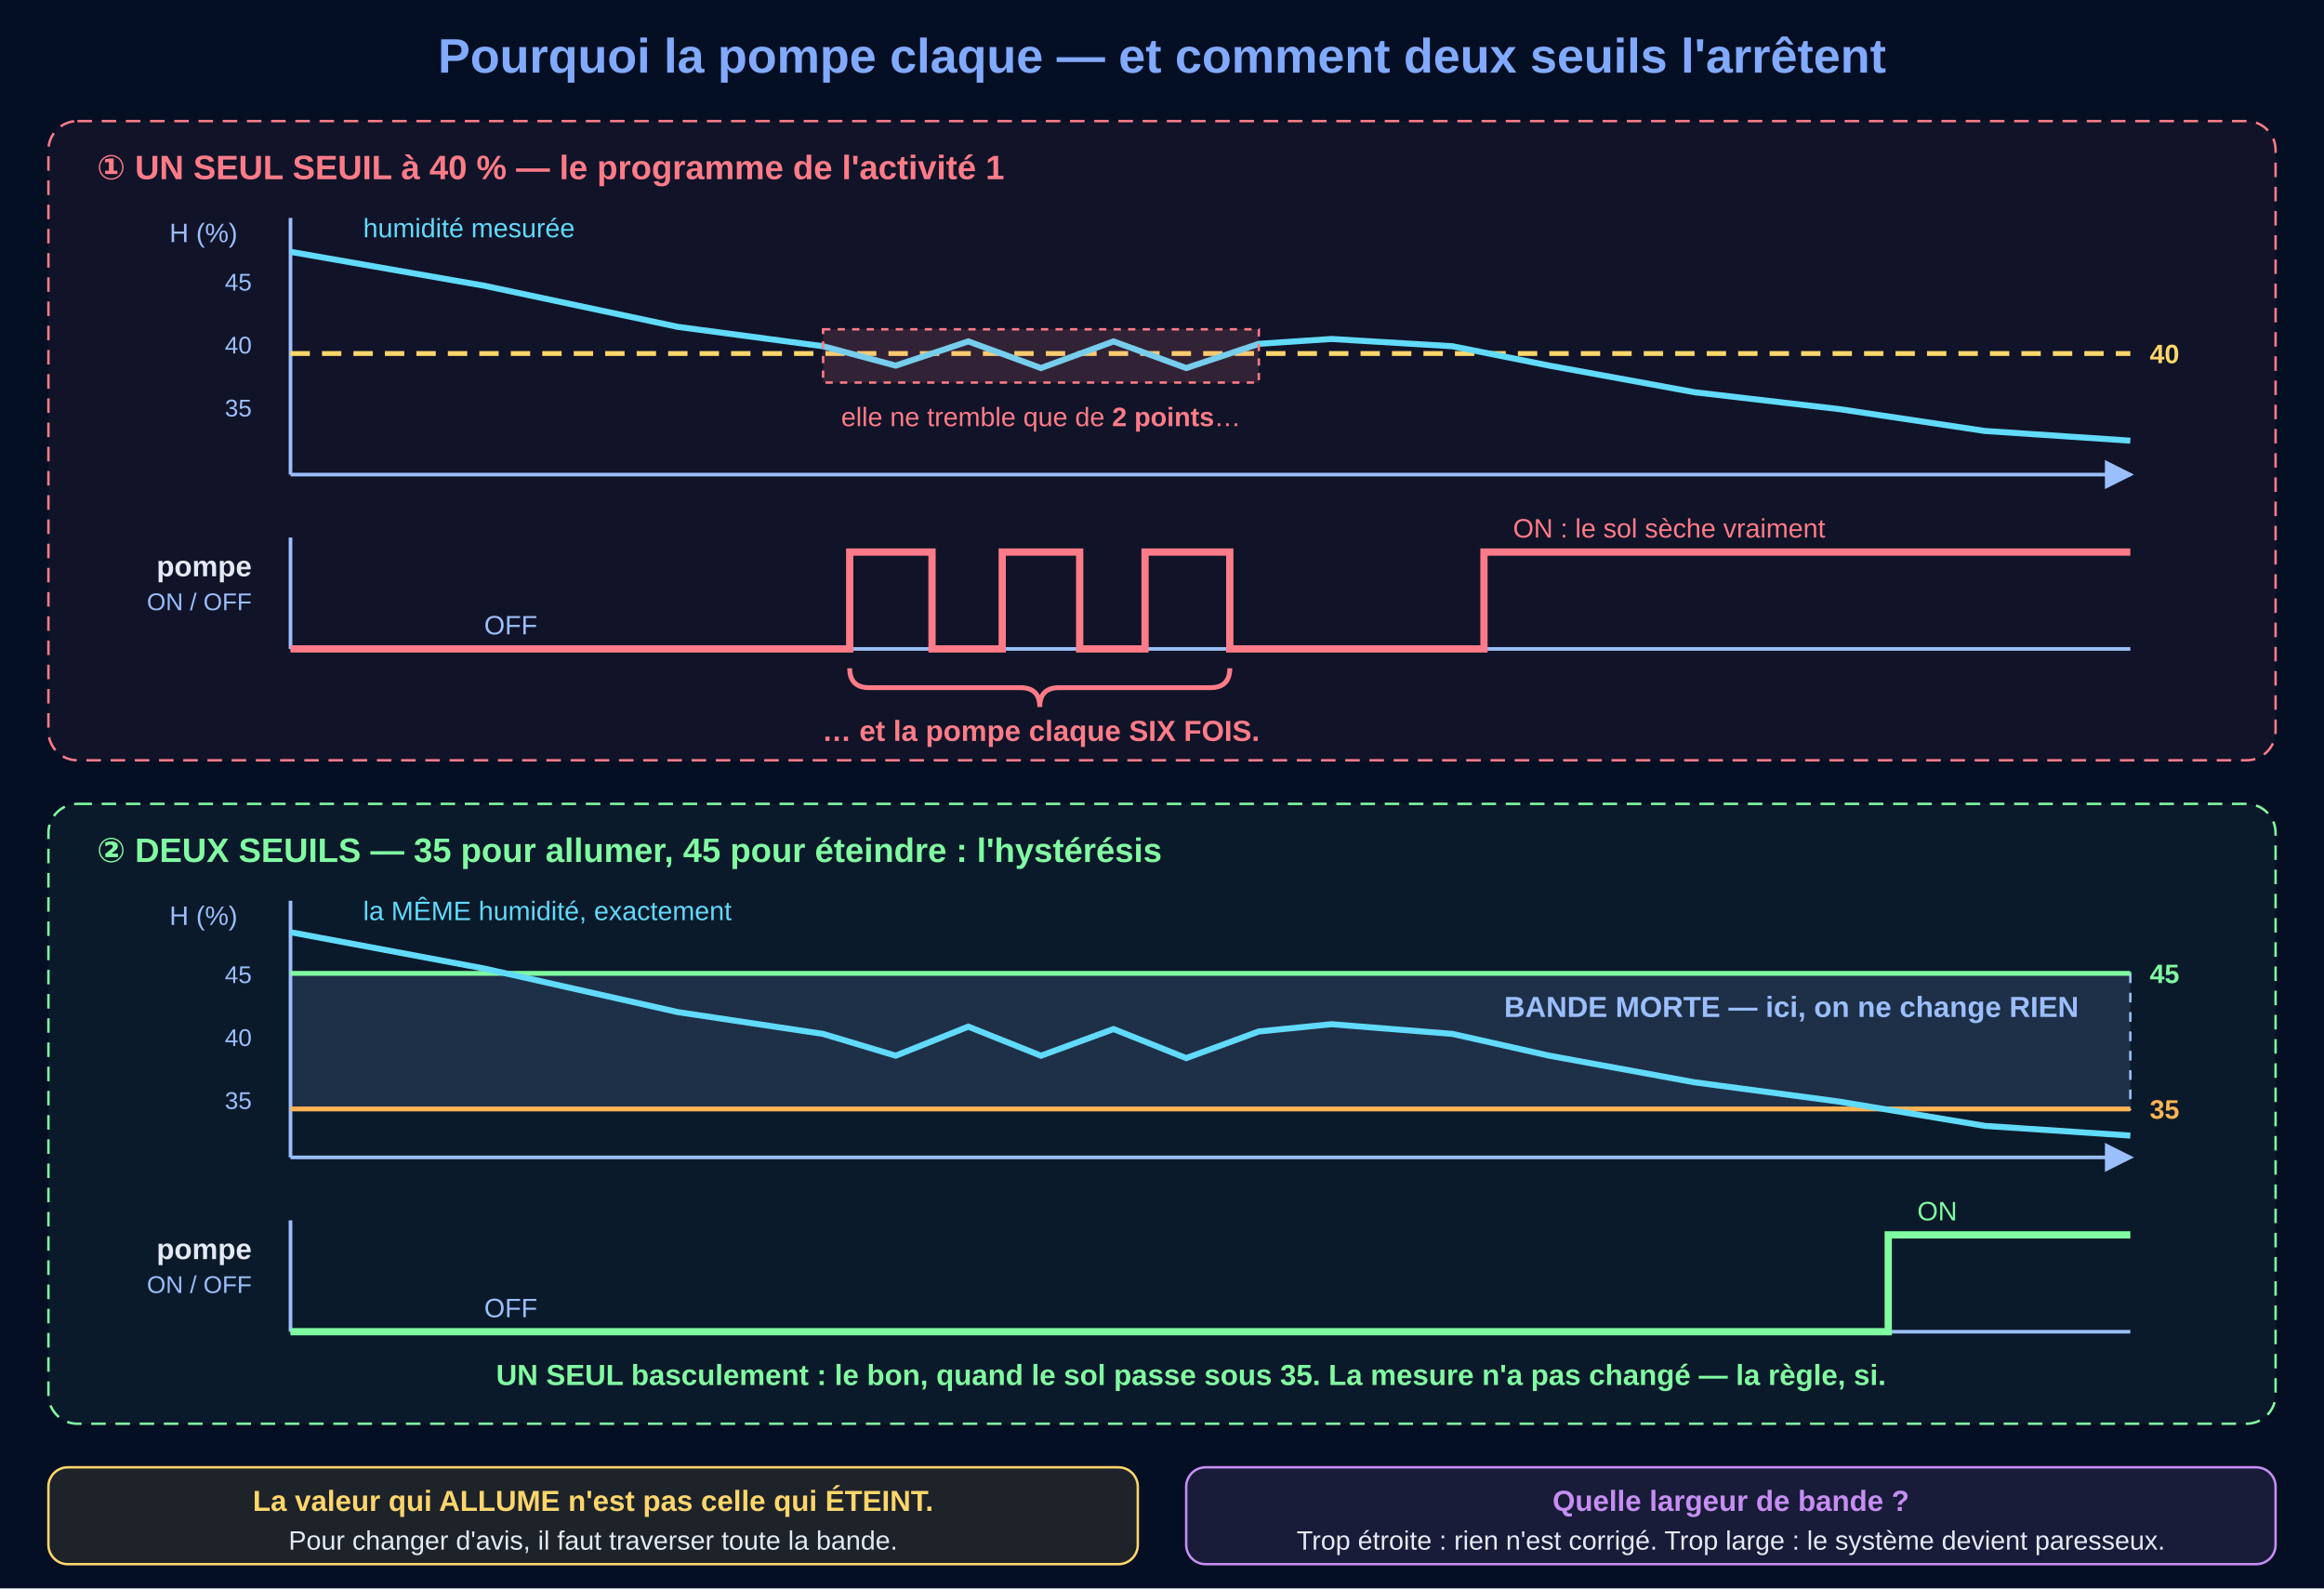
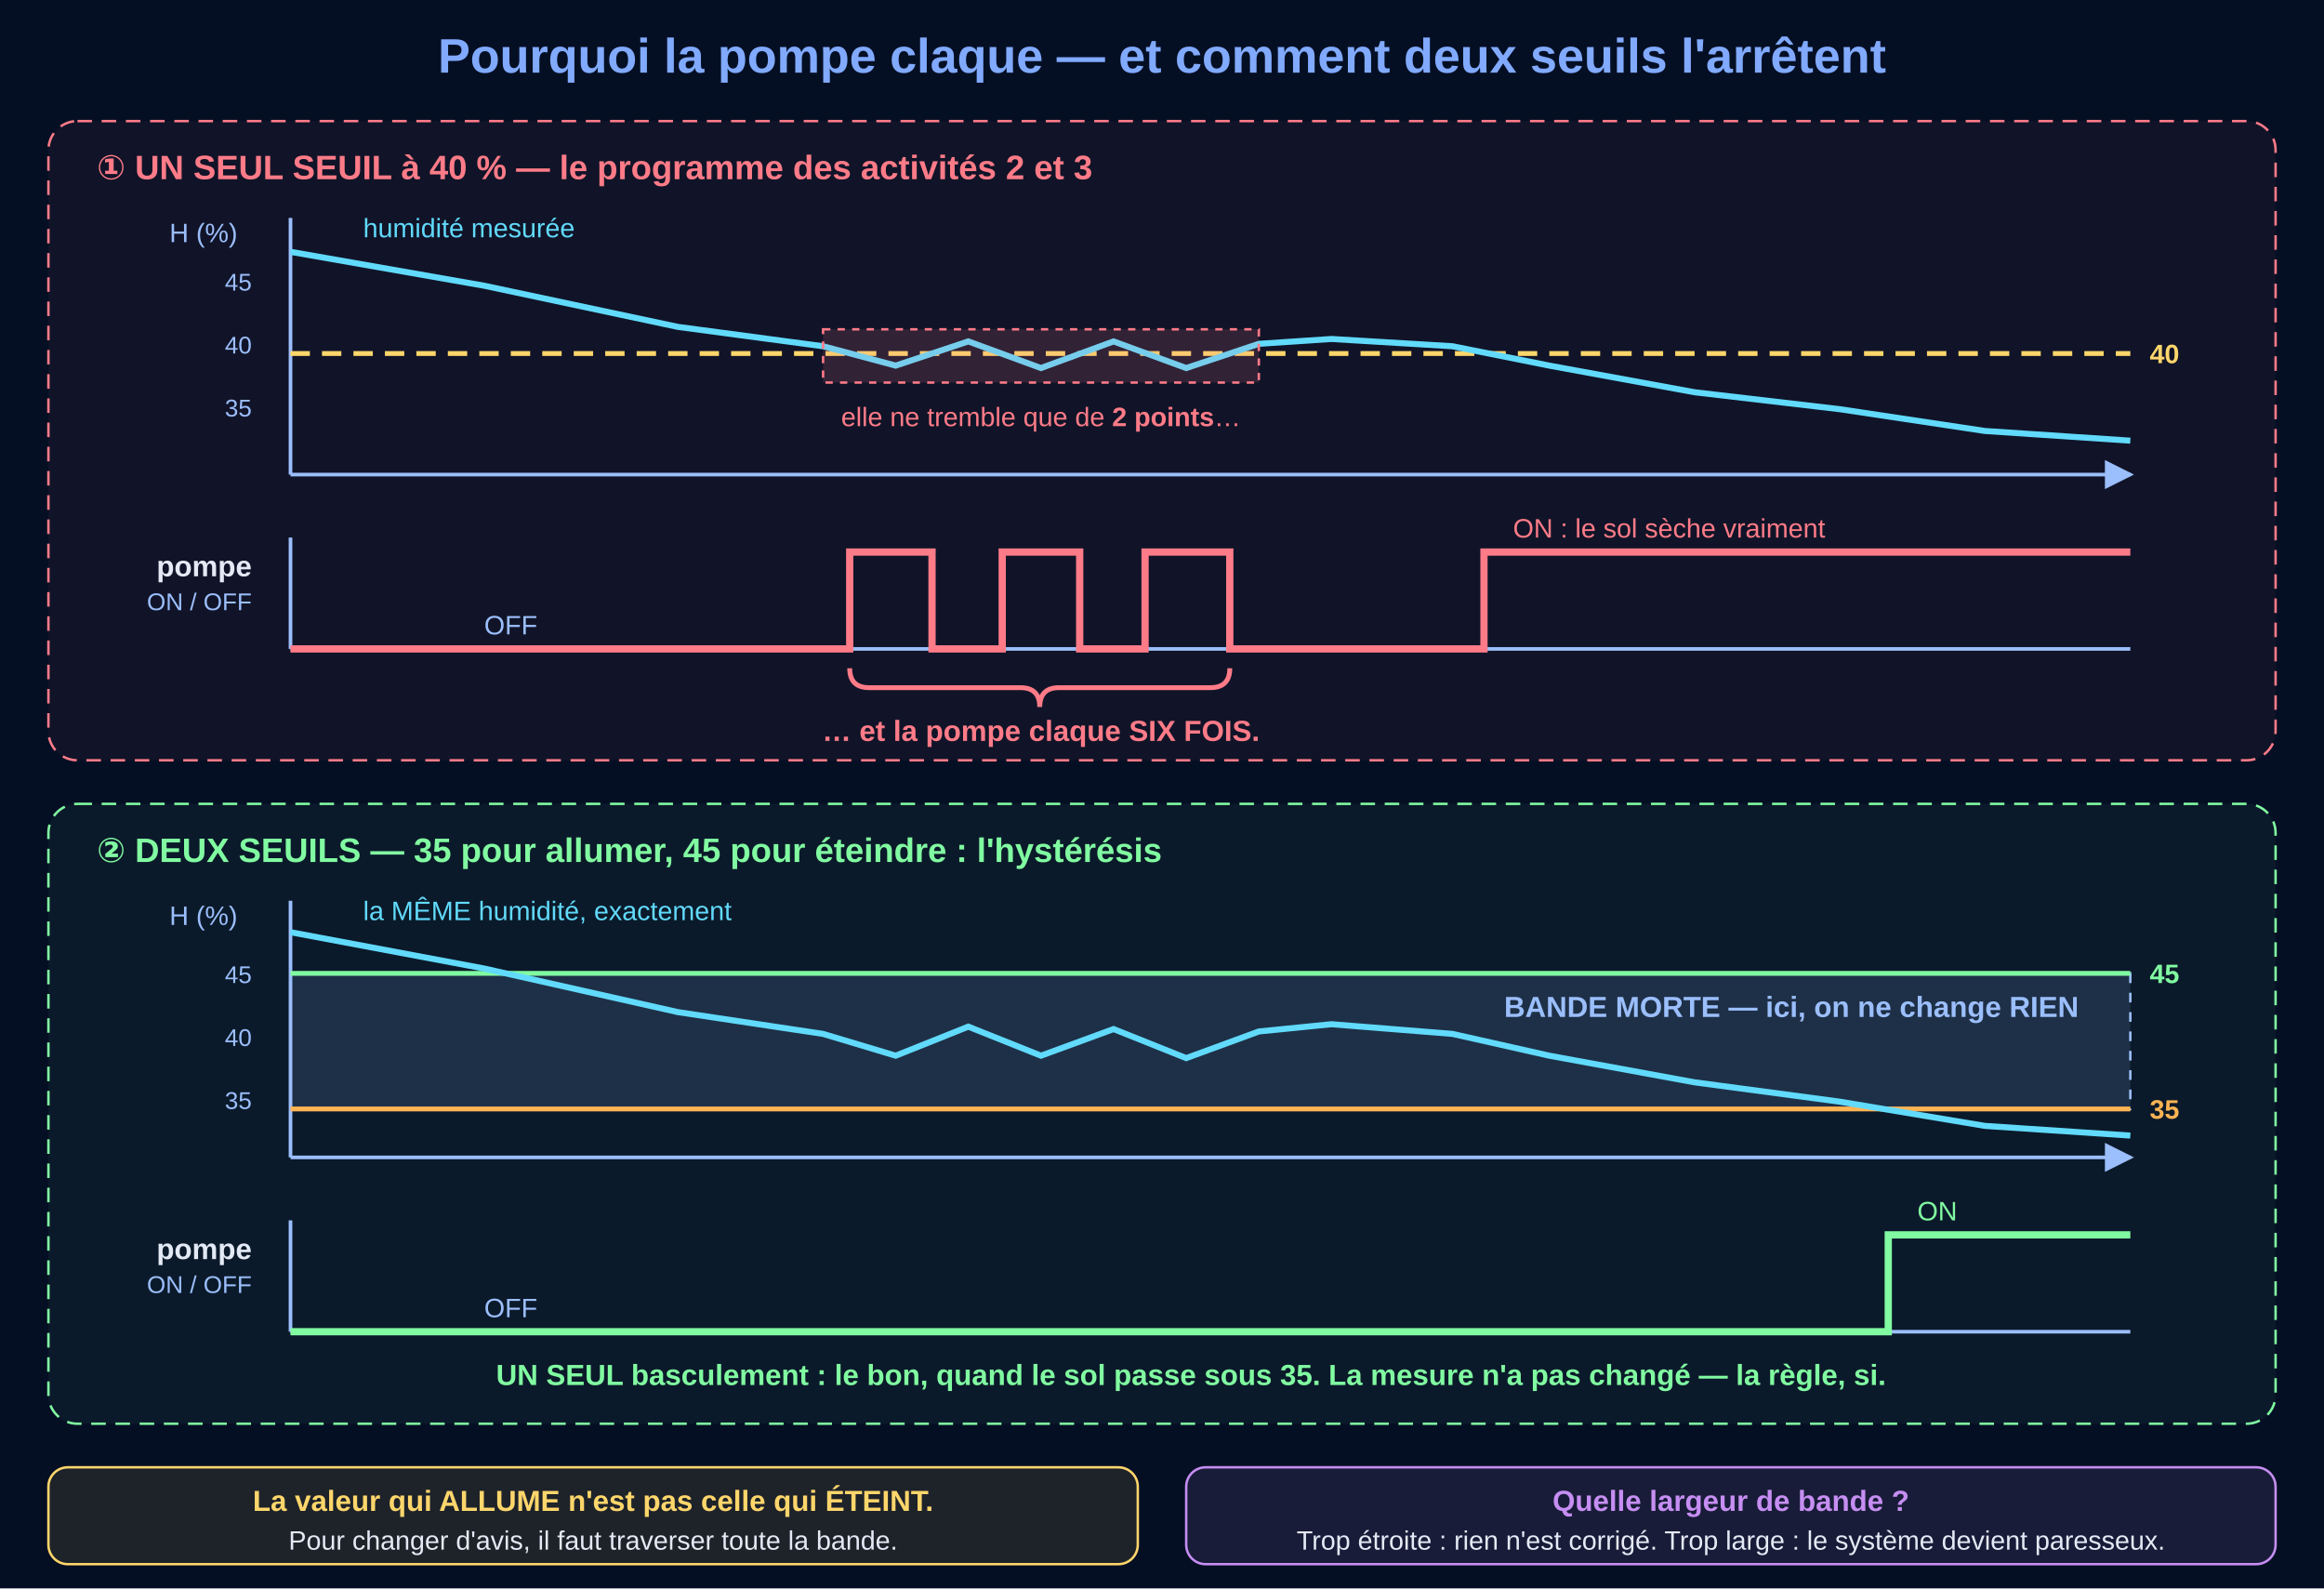
<svg xmlns="http://www.w3.org/2000/svg" viewBox="0 0 960 656" font-family="system-ui, 'Segoe UI', Arial, sans-serif" role="img" aria-labelledby="t-hy d-hy">
  <rect width="960" height="656" fill="#050f24" />
  <text x="480" y="30" text-anchor="middle" fill="#81aaff" font-size="20" font-weight="700">Pourquoi la pompe claque — et comment deux seuils l'arrêtent</text>
  <defs>
    <marker id="fh" markerWidth="12" markerHeight="12" refX="7" refY="4" orient="auto" viewBox="0 0 8 8" markerUnits="userSpaceOnUse">
      <path d="M0 0 L8 4 L0 8 z" fill="#9bbefc" />
    </marker>
  </defs>
  <rect x="20" y="50" width="920" height="264" rx="12" fill="rgba(255,123,136,.05)" stroke="#ff7b88" stroke-dasharray="6 4" />
-   <text x="40" y="74" fill="#ff7b88" font-size="14" font-weight="700">① UN SEUL SEUIL à 40 % — le programme de l'activité 1</text>
+   <text x="40" y="74" fill="#ff7b88" font-size="14" font-weight="700">① UN SEUL SEUIL à 40 % — le programme des activités 2 et 3</text>
  <line x1="120" y1="90" x2="120" y2="196" stroke="#9bbefc" stroke-width="1.5" />
  <line x1="120" y1="196" x2="880" y2="196" stroke="#9bbefc" stroke-width="1.5" marker-end="url(#fh)" />
  <text x="70" y="100" fill="#9bbefc" font-size="11">H (%)</text>
  <text x="104" y="120" text-anchor="end" fill="#9bbefc" font-size="10">45</text>
  <text x="104" y="146" text-anchor="end" fill="#9bbefc" font-size="10">40</text>
  <text x="104" y="172" text-anchor="end" fill="#9bbefc" font-size="10">35</text>
  <line x1="120" y1="146" x2="880" y2="146" stroke="#ffd66b" stroke-width="2" stroke-dasharray="8 5" />
  <text x="888" y="150" fill="#ffd66b" font-size="11" font-weight="700">40</text>
  <polyline points="120,104 200,118 280,135 340,143 370,151 400,141 430,152 460,141 490,152 520,142 550,140 600,143 640,151 700,162 760,169 820,178 880,182" fill="none" stroke="#61dafb" stroke-width="2.5" />
  <text x="150" y="98" fill="#61dafb" font-size="11">humidité mesurée</text>
  <rect x="340" y="136" width="180" height="22" fill="rgba(255,123,136,.14)" stroke="#ff7b88" stroke-dasharray="3 3" />
  <text x="430" y="176" text-anchor="middle" fill="#ff7b88" font-size="11">elle ne tremble que de <tspan font-weight="700">2 points</tspan>…</text>
  <text x="104" y="238" text-anchor="end" fill="#e4eaf5" font-size="12" font-weight="700">pompe</text>
  <text x="104" y="252" text-anchor="end" fill="#9bbefc" font-size="10">ON / OFF</text>
  <line x1="120" y1="222" x2="120" y2="268" stroke="#9bbefc" stroke-width="1.5" />
  <line x1="120" y1="268" x2="880" y2="268" stroke="#9bbefc" stroke-width="1.5" />
  <polyline points="120,268 351,268 351,228 385,228 385,268 414,268 414,228 446,228 446,268 473,268 473,228 508,228 508,268 613,268 613,228 880,228" fill="none" stroke="#ff7b88" stroke-width="3" />
  <text x="200" y="262" fill="#9bbefc" font-size="11">OFF</text>
  <text x="625" y="222" fill="#ff7b88" font-size="11">ON : le sol sèche vraiment</text>
  <path d="M351 276 q0 8 8 8 h62.5 q8 0 8 8 q0 -8 8 -8 h62.5 q8 0 8 -8" fill="none" stroke="#ff7b88" stroke-width="2" />
  <text x="430" y="306" text-anchor="middle" fill="#ff7b88" font-size="12" font-weight="700">… et la pompe claque SIX FOIS.</text>
  <g transform="translate(0 10)">
    <rect x="20" y="322" width="920" height="256" rx="12" fill="rgba(129,251,161,.05)" stroke="#81fba1" stroke-dasharray="6 4" />
    <text x="40" y="346" fill="#81fba1" font-size="14" font-weight="700">② DEUX SEUILS — 35 pour allumer, 45 pour éteindre : l'hystérésis</text>
    <line x1="120" y1="362" x2="120" y2="468" stroke="#9bbefc" stroke-width="1.5" />
    <line x1="120" y1="468" x2="880" y2="468" stroke="#9bbefc" stroke-width="1.5" marker-end="url(#fh)" />
    <text x="70" y="372" fill="#9bbefc" font-size="11">H (%)</text>
    <text x="104" y="396" text-anchor="end" fill="#9bbefc" font-size="10">45</text>
    <text x="104" y="422" text-anchor="end" fill="#9bbefc" font-size="10">40</text>
    <text x="104" y="448" text-anchor="end" fill="#9bbefc" font-size="10">35</text>
    <rect x="120" y="392" width="760" height="56" fill="rgba(155,190,252,.14)" stroke="#9bbefc" stroke-dasharray="4 4" />
    <line x1="120" y1="392" x2="880" y2="392" stroke="#81fba1" stroke-width="2" />
    <text x="888" y="396" fill="#81fba1" font-size="11" font-weight="700">45</text>
    <line x1="120" y1="448" x2="880" y2="448" stroke="#ffb454" stroke-width="2" />
    <text x="888" y="452" fill="#ffb454" font-size="11" font-weight="700">35</text>
    <text x="740" y="410" text-anchor="middle" fill="#9bbefc" font-size="12" font-weight="700">BANDE MORTE — ici, on ne change RIEN</text>
    <polyline points="120,375 200,390 280,408 340,417 370,426 400,414 430,426 460,415 490,427 520,416 550,413 600,417 640,426 700,437 760,445 820,455 880,459" fill="none" stroke="#61dafb" stroke-width="2.5" />
    <text x="150" y="370" fill="#61dafb" font-size="11">la MÊME humidité, exactement</text>
    <text x="104" y="510" text-anchor="end" fill="#e4eaf5" font-size="12" font-weight="700">pompe</text>
    <text x="104" y="524" text-anchor="end" fill="#9bbefc" font-size="10">ON / OFF</text>
    <line x1="120" y1="494" x2="120" y2="540" stroke="#9bbefc" stroke-width="1.5" />
    <line x1="120" y1="540" x2="880" y2="540" stroke="#9bbefc" stroke-width="1.5" />
    <polyline points="120,540 780,540 780,500 880,500" fill="none" stroke="#81fba1" stroke-width="3" />
    <text x="200" y="534" fill="#9bbefc" font-size="11">OFF</text>
    <text x="792" y="494" fill="#81fba1" font-size="11">ON</text>
    <text x="492" y="562" text-anchor="middle" fill="#81fba1" font-size="12" font-weight="700">UN SEUL basculement : le bon, quand le sol passe sous 35. La mesure n'a pas changé — la règle, si.</text>
  </g>
  <g transform="translate(0 16)">
    <rect x="20" y="590" width="450" height="40" rx="8" fill="rgba(255,214,107,.1)" stroke="#ffd66b" />
    <text x="245" y="608" text-anchor="middle" fill="#ffd66b" font-size="12" font-weight="700">La valeur qui ALLUME n'est pas celle qui ÉTEINT.</text>
    <text x="245" y="624" text-anchor="middle" fill="#e4eaf5" font-size="11">Pour changer d'avis, il faut traverser toute la bande.</text>
    <rect x="490" y="590" width="450" height="40" rx="8" fill="rgba(198,142,242,.1)" stroke="#c68ef2" />
    <text x="715" y="608" text-anchor="middle" fill="#c68ef2" font-size="12" font-weight="700">Quelle largeur de bande ?</text>
    <text x="715" y="624" text-anchor="middle" fill="#e4eaf5" font-size="11">Trop étroite : rien n'est corrigé. Trop large : le système devient paresseux.</text>
  </g>
</svg>
